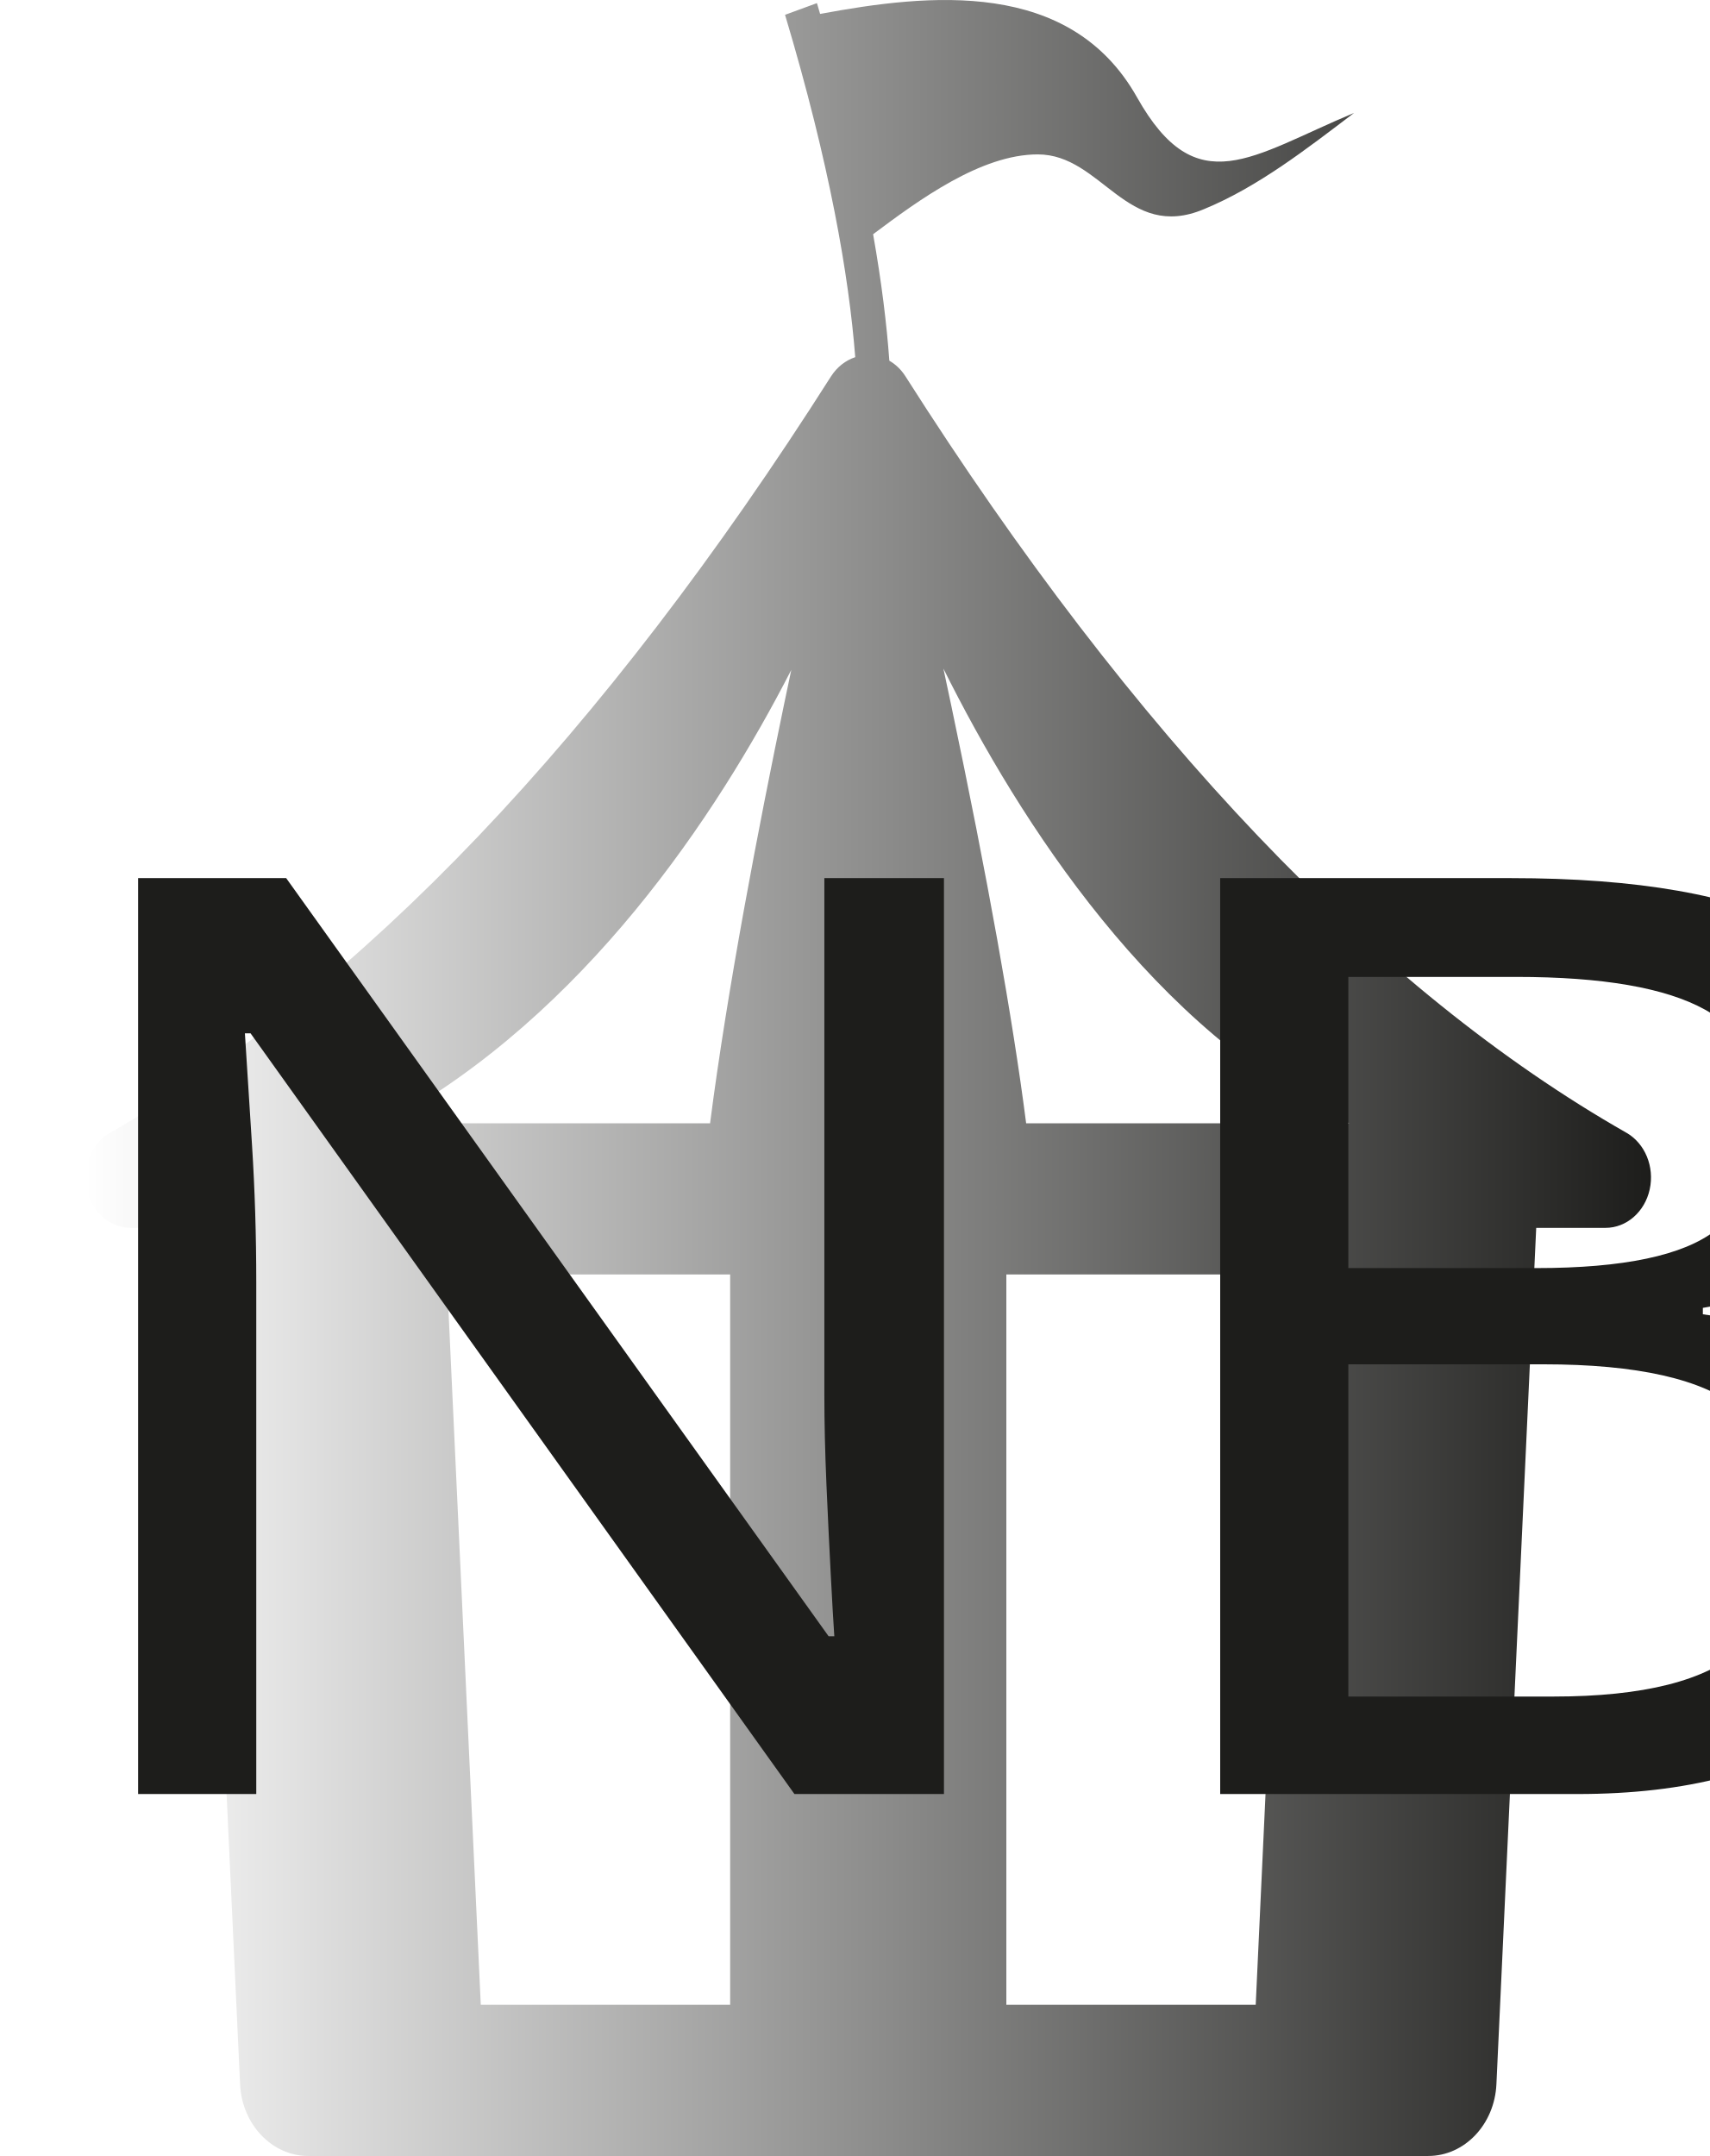
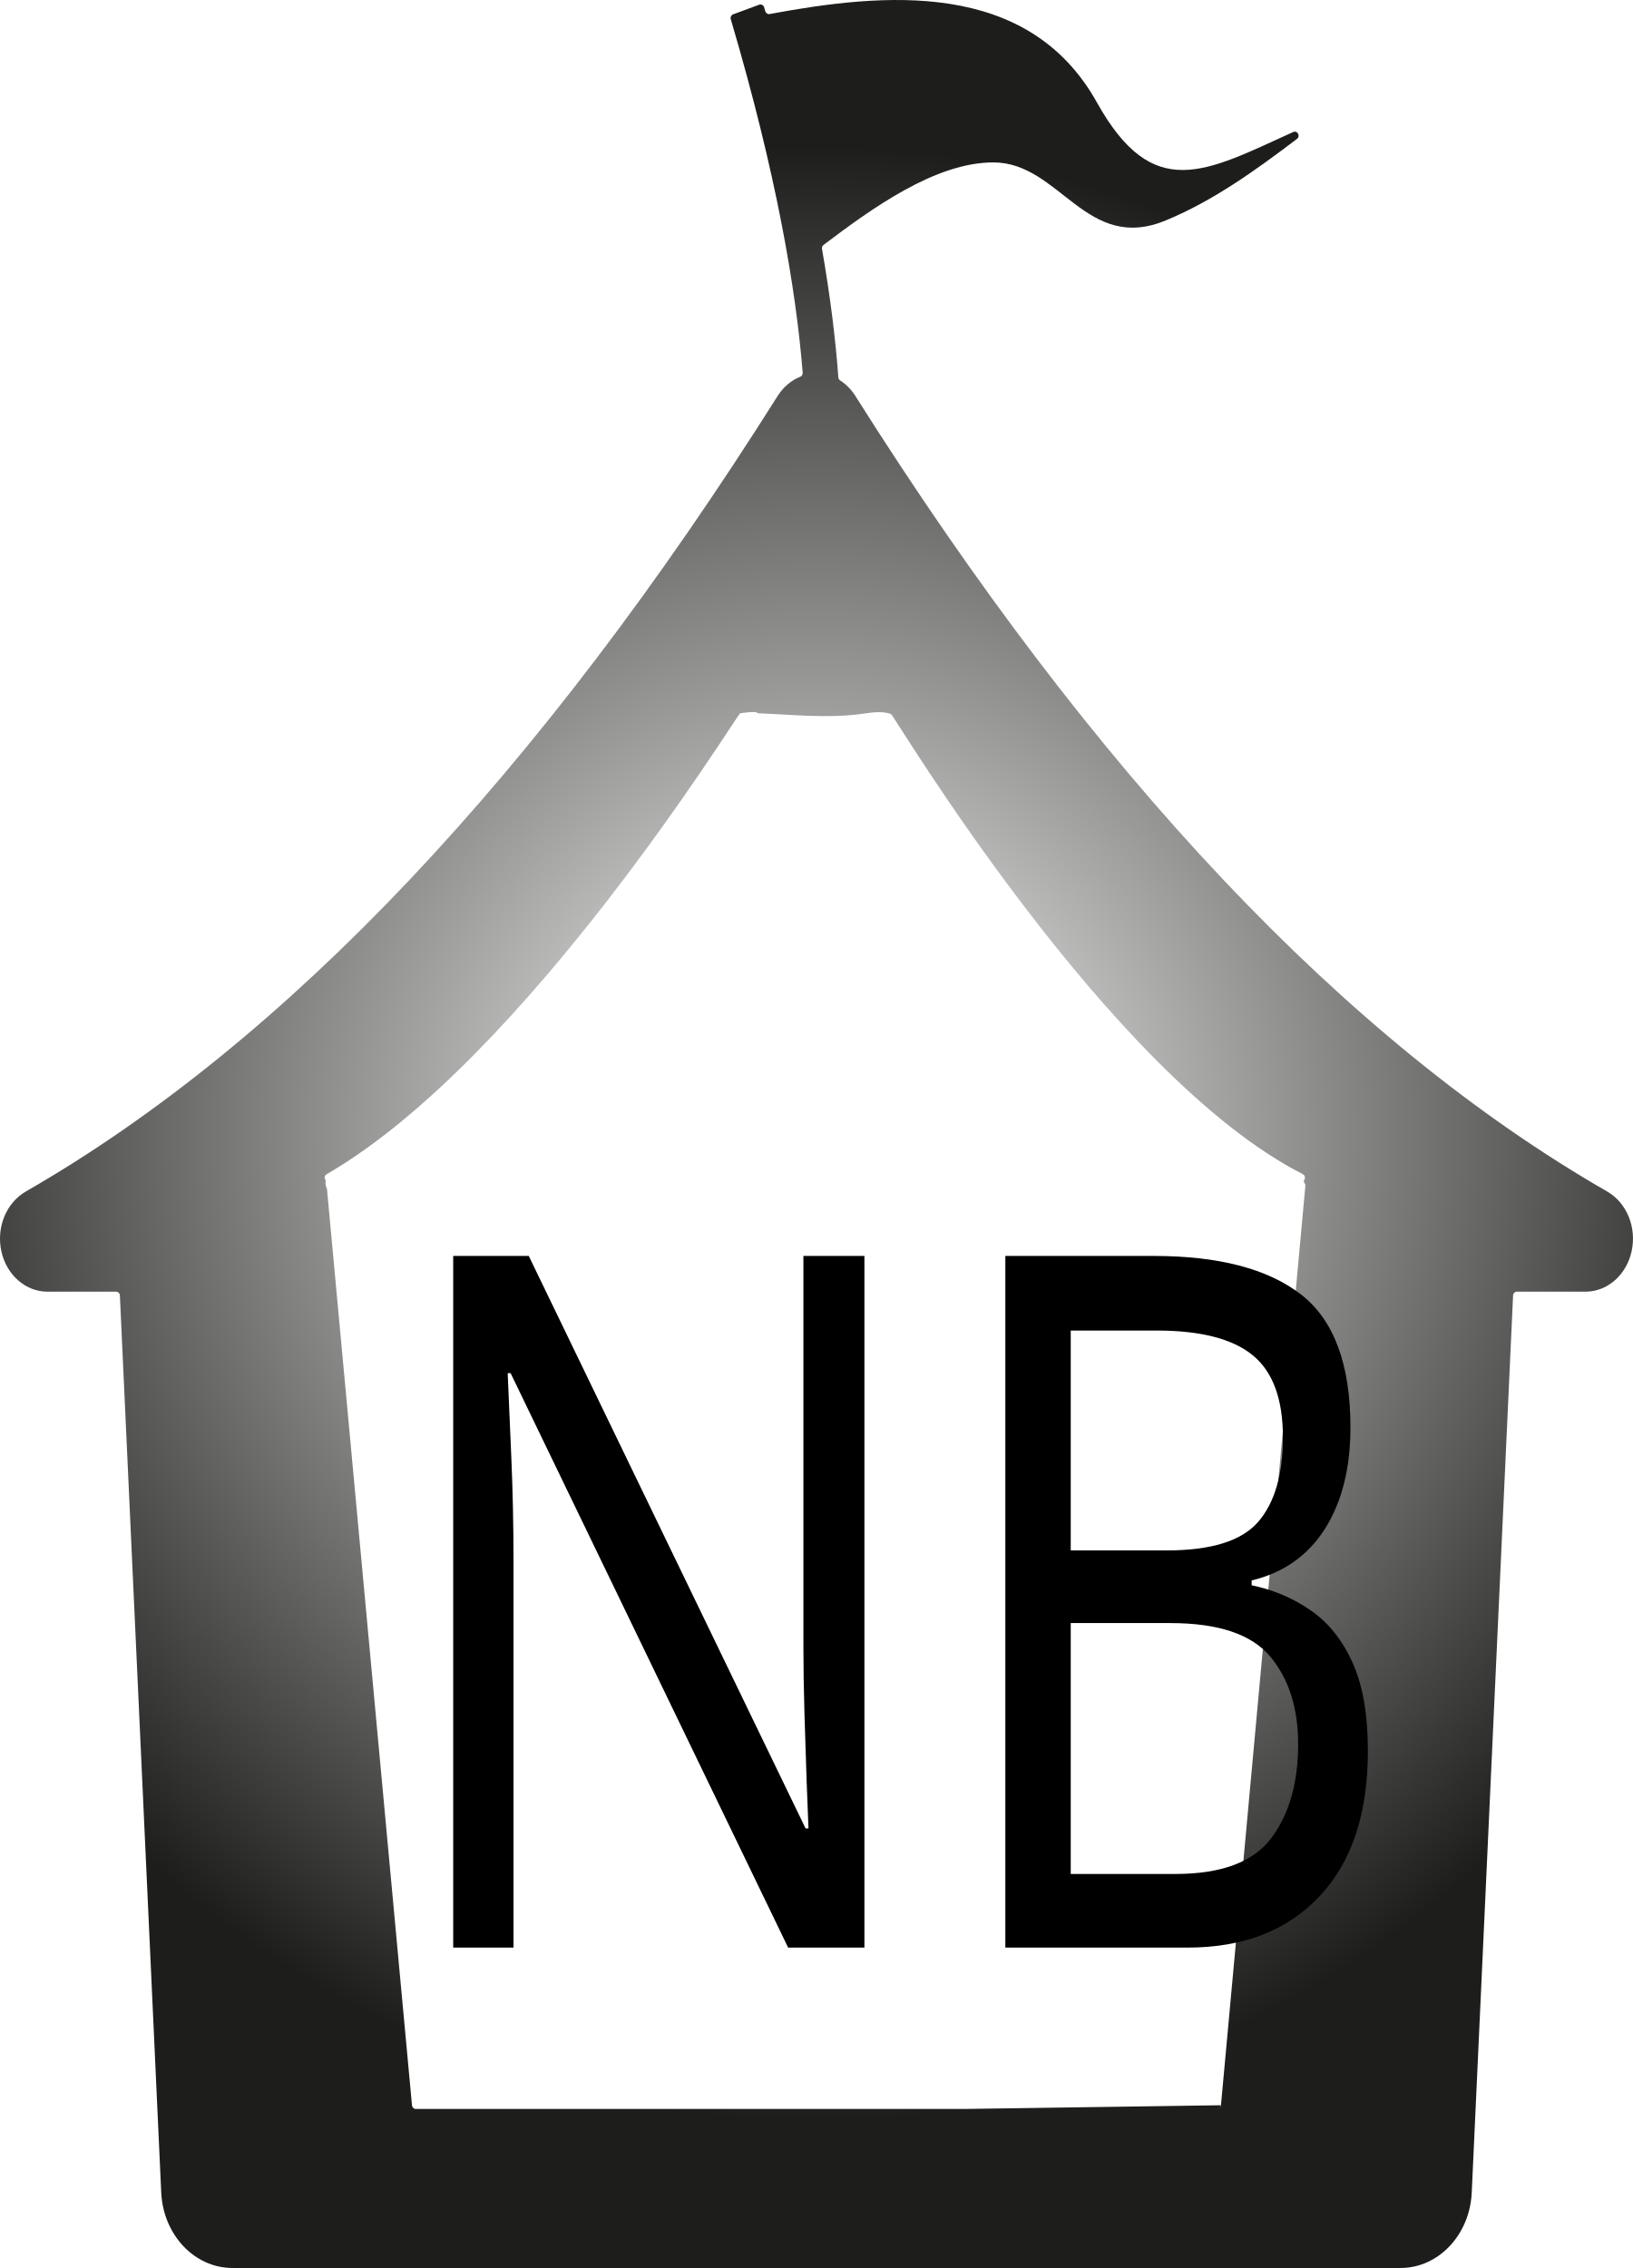
- <svg xmlns="http://www.w3.org/2000/svg" id="Laag_1" data-name="Laag 1" viewBox="0 0 634.35 800">
+ <svg xmlns="http://www.w3.org/2000/svg" id="Laag_1" data-name="Laag 1" viewBox="0 0 576 800">
  <defs>
    <style>
      .cls-1 {
-         fill: #1d1d1b;
-         font-family: MyriadPro-Regular, 'Myriad Pro';
-         font-size: 475.99px;
+         fill: url(#Naamloos_verloop_4);
      }

      .cls-2 {
-         fill: url(#Wit_zwart);
+         font-family: MyriadPro-Regular, 'Myriad Pro';
+         font-size: 341.68px;
      }
    </style>
-     <linearGradient id="Wit_zwart" data-name="Wit, zwart" x1="31.72" y1="400" x2="612.67" y2="400" gradientUnits="userSpaceOnUse">
+     <radialGradient id="Naamloos_verloop_4" data-name="Naamloos verloop 4" cx="288" cy="400" fx="288" fy="400" r="348.53" gradientUnits="userSpaceOnUse">
      <stop offset="0" stop-color="#fff" />
      <stop offset="1" stop-color="#1d1d1b" />
-     </linearGradient>
+     </radialGradient>
  </defs>
-   <path class="cls-2" d="M603.51,420.3c-92.66-52.79-182.66-147.22-267.5-280.65-1.57-2.48-3.64-4.45-5.99-5.81-.97-13.45-2.85-29.02-6.02-46.93,17-12.73,40.04-29.63,61.11-29.62,23.81,0,33.01,32.38,61.66,20.32,20.06-8.25,38.18-22.42,55.71-35.71-38.12,15.93-58.39,33.56-80.53-5.76C397.12-8.04,344.75-2.35,304.33,5.17c-.39-1.34-.78-2.66-1.18-4.01l-11.83,4.34c16.62,55.52,23.7,96.94,26.05,127.03-3.59,1.19-6.77,3.65-8.99,7.13C223.56,273.06,133.56,367.49,40.88,420.3c-6.93,3.96-10.52,12.64-8.68,21.03s8.62,14.29,16.42,14.29h25.7l14.77,317.76c.7,14.91,11.82,26.61,25.31,26.61h415.59c13.49,0,24.62-11.7,25.31-26.61l14.77-317.77h25.7c7.8,0,14.58-5.91,16.42-14.29,1.84-8.39-1.75-17.08-8.68-21.03Zm-437.71,52.6h105.15v271h-92.54l-12.61-271Zm207.64,0h105.15l-12.61,271h-92.54V472.9h0Zm127.22-56.1h-119.87c-5.05-39.27-14.35-91.18-27.78-154.96-.98-4.68-1.96-9.27-2.93-13.77,28.31,56.82,78.3,135.01,150.58,168.73Zm-207.03-168.2c-.86,4.08-1.75,8.29-2.65,12.62-9.43,45.34-21.08,105.8-27.48,155.58h-120.26c73.79-40.38,122.64-114.17,150.38-168.2Z" />
-   <text class="cls-1" transform="translate(0 665.69) scale(1.11 1)">
+   <path class="cls-1" d="M566.92,420.3c-91.87-52.79-181.1-147.22-265.22-280.65-1.42-2.26-3.26-4.1-5.34-5.44-.37-.24-.62-.63-.65-1.08-.96-13.07-2.77-28.12-5.77-45.35-.09-.53,.11-1.06,.53-1.38,16.78-12.66,39.3-29.12,59.91-29.11,23.61,0,32.73,32.38,61.14,20.32,16.38-6.79,31.45-17.6,45.97-28.63,1.3-.99,.13-3.08-1.35-2.41-31.13,14.16-49.43,25.03-69.23-10.43C362.52-7.6,311.38-2.46,271.47,4.95c-.68,.13-1.33-.29-1.53-.97-.14-.47-.27-.94-.41-1.41-.22-.76-1.03-1.18-1.75-.91l-9.18,3.4c-.68,.25-1.05,1.02-.83,1.73,16.02,54.23,22.97,94.92,25.36,124.68,.05,.6-.28,1.18-.83,1.4-3.18,1.28-5.99,3.61-8,6.79C190.2,273.06,100.97,367.49,9.08,420.3c-6.87,3.96-10.43,12.64-8.61,21.03s8.55,14.29,16.28,14.29h24.19c.72,0,1.32,.59,1.35,1.33l14.58,316.43c.69,14.91,11.72,26.61,25.09,26.61H494.03c13.37,0,24.41-11.7,25.09-26.61l14.58-316.43c.03-.75,.63-1.33,1.35-1.33h24.19c7.73,0,14.46-5.91,16.28-14.29,1.83-8.39-1.73-17.08-8.61-21.03Zm-226.76,323.6H146.67c-.7,0-1.28-.55-1.35-1.27l-29.99-323.27c-.33-.62-.5-1.36-.55-2.15-.02-.27,.06-.53,.2-.75-.64-.58-.67-1.75,.23-2.27,70.59-40.88,144.88-162.38,145.86-162.59,0,0,.03,0,.03,0,0,0,5.08-.79,5.79-.27,.23,.17,.49,.28,.77,.29,11.77,.45,23.43,1.75,35.23,.34,3.8-.46,8.03-1.43,11.45-.03,.99,.4,76.43,127.21,145.19,162.23,.95,.48,.95,1.68,.32,2.29,.12,.23,.18,.5,.18,.77,.28,.28,.44,.69,.4,1.13l-29.77,324.3c-.07,.72-.65,1.27-1.35,1.27h-.06c.72,0,1.32-.59,1.35-1.33" />
+   <text class="cls-2" transform="translate(135 686.98) scale(.75 1)">
    <tspan x="0" y="0">NB</tspan>
  </text>
</svg>
